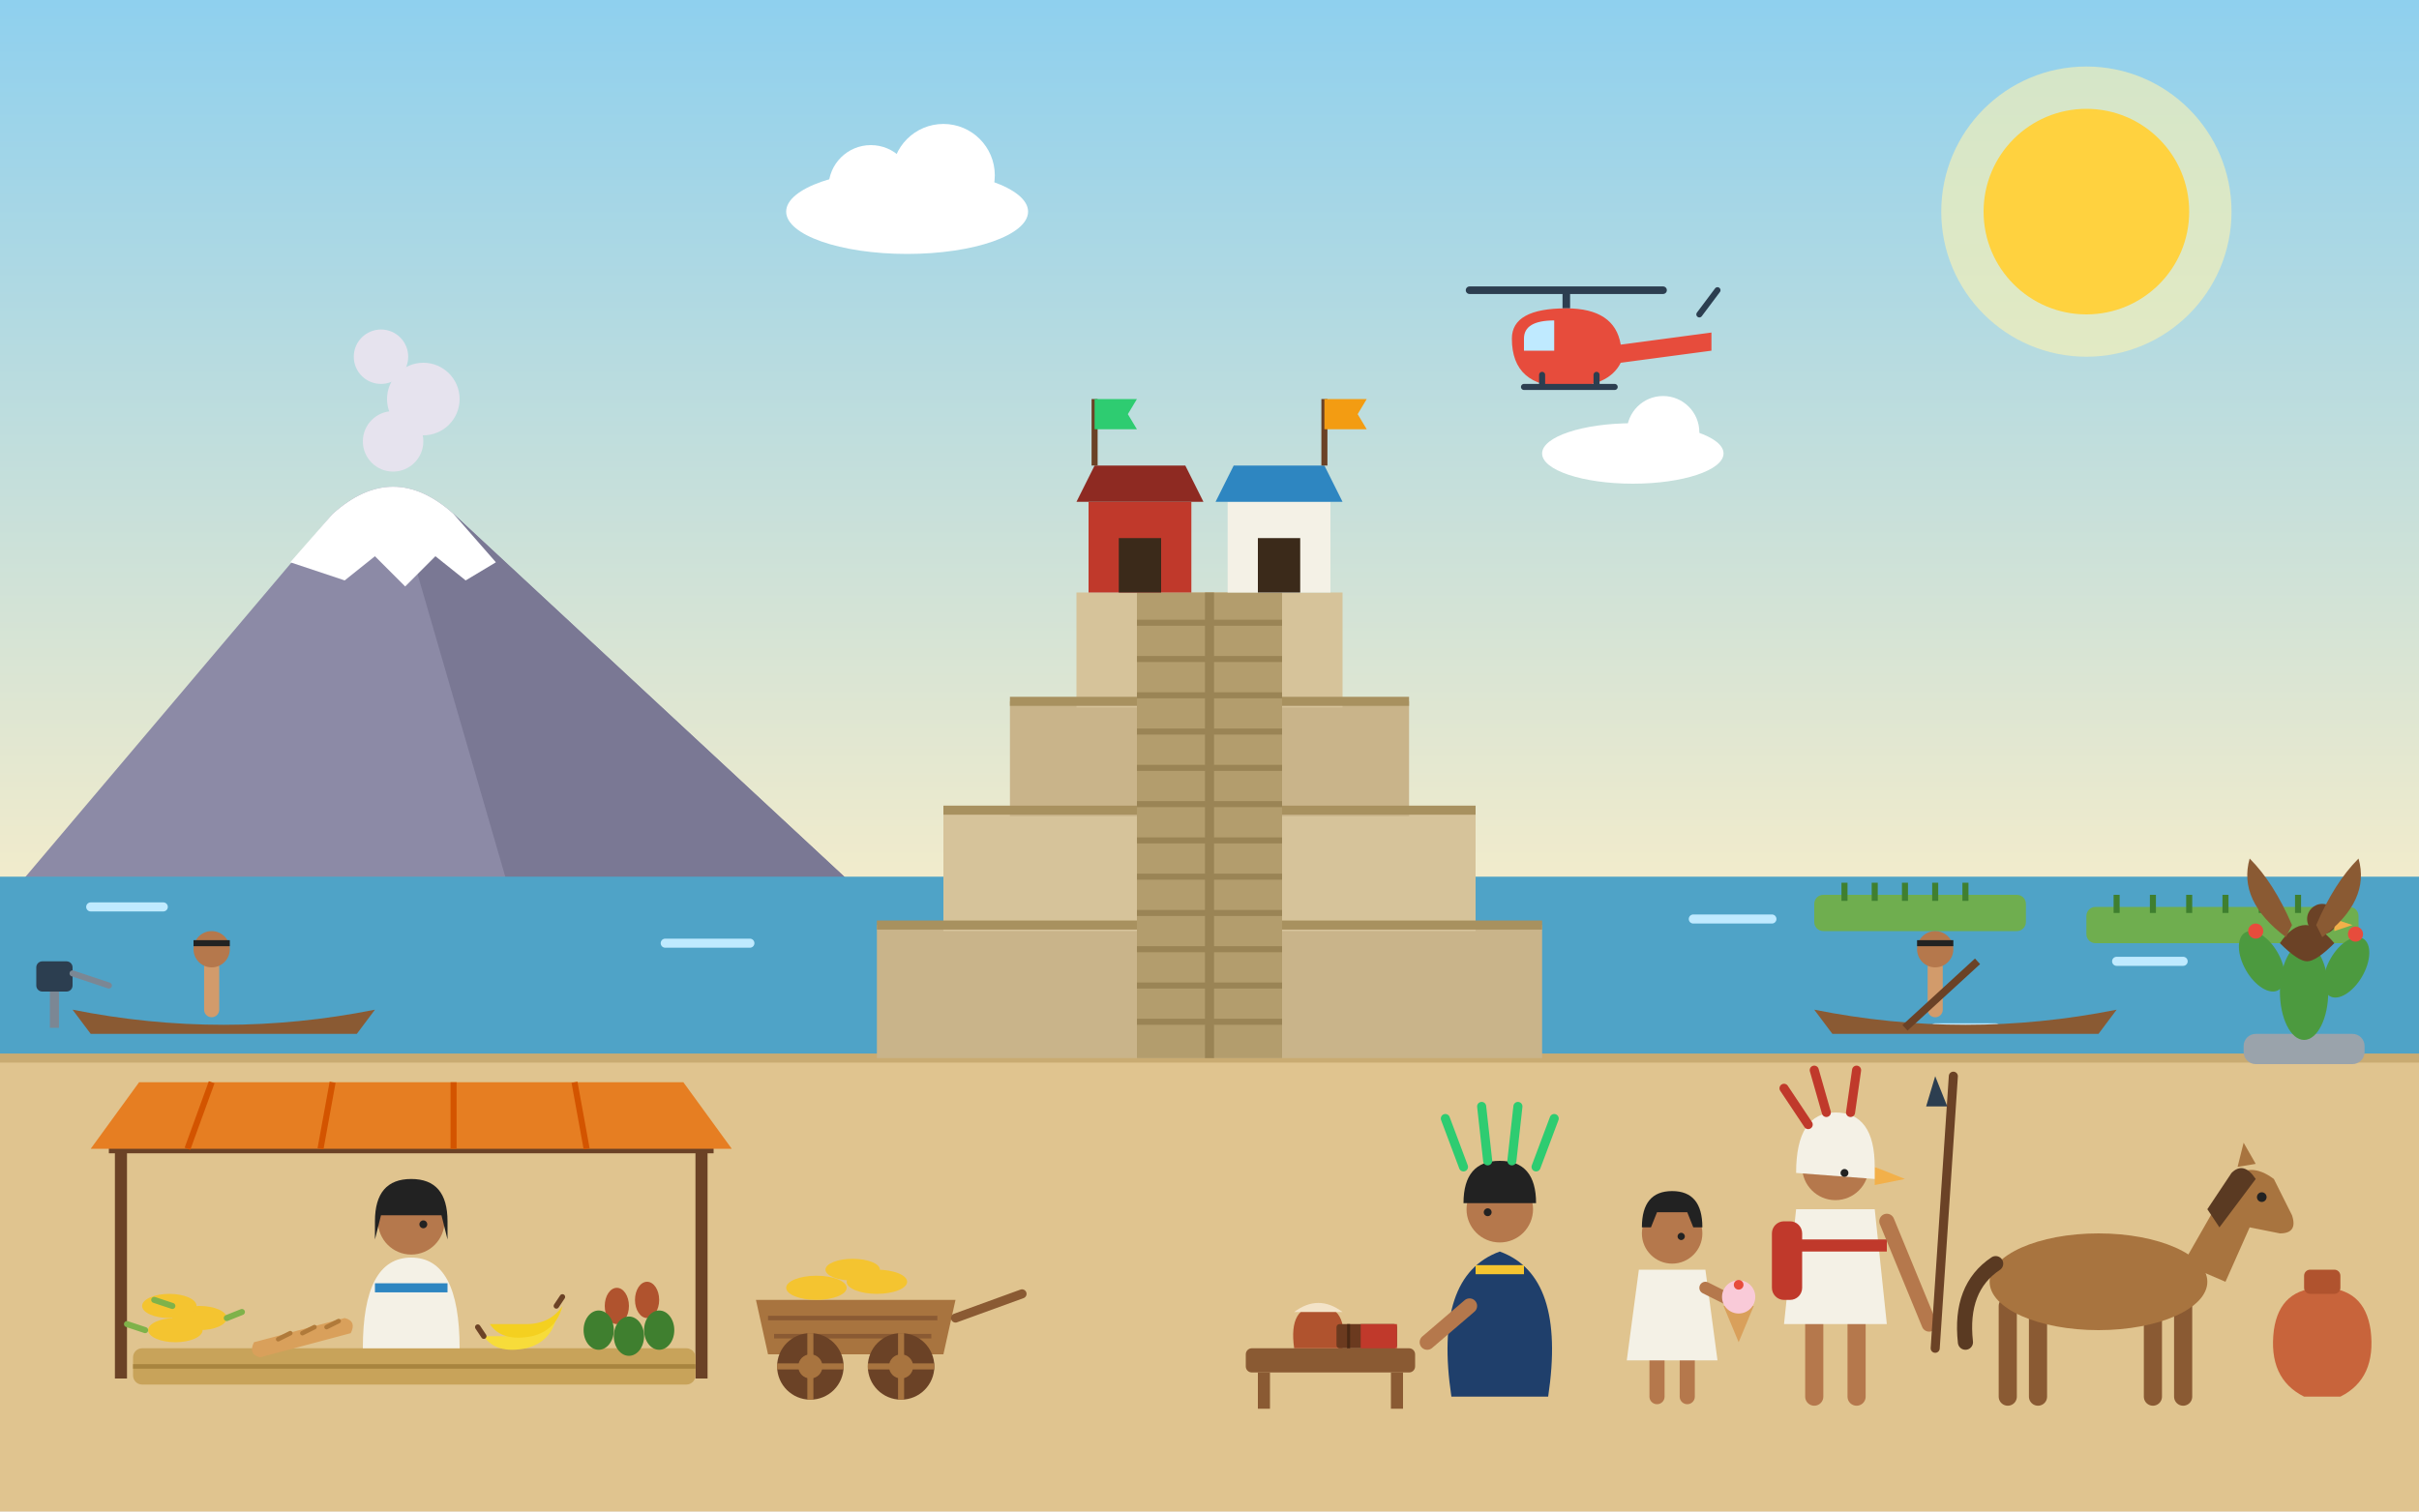
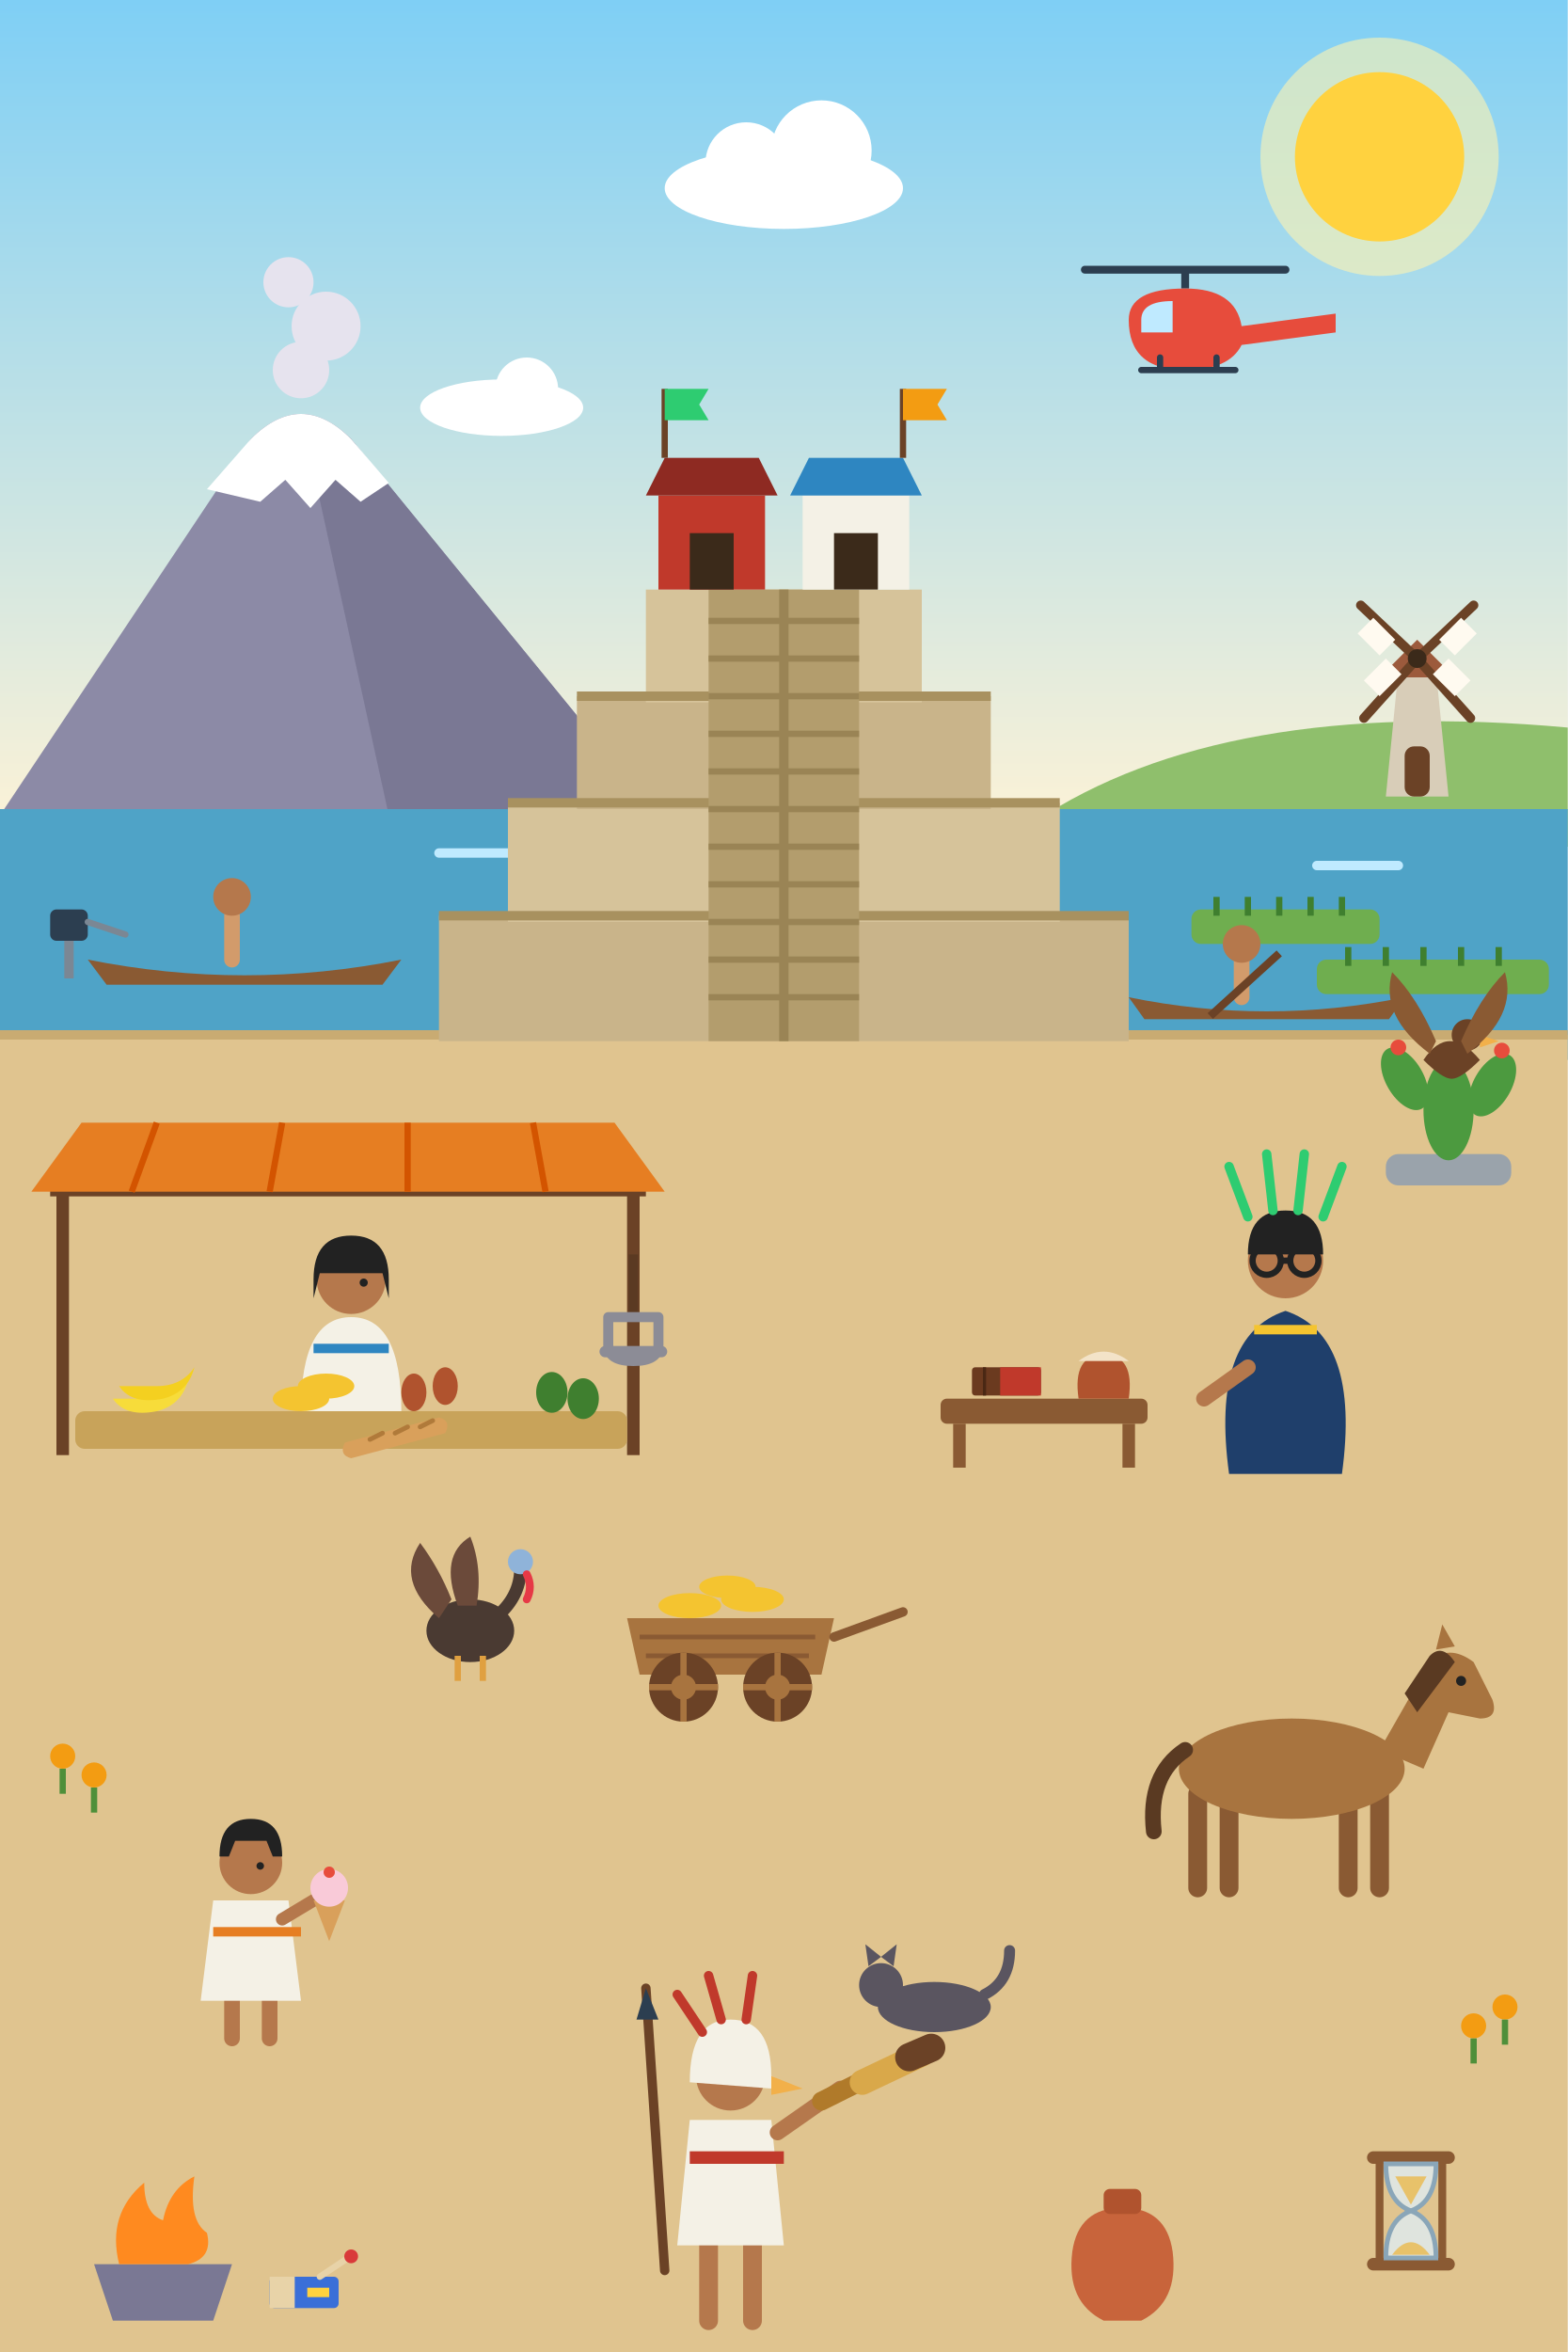
- <svg xmlns="http://www.w3.org/2000/svg" width="800" height="500" viewBox="0 0 800 500">
+ <svg xmlns="http://www.w3.org/2000/svg" width="500" height="750" viewBox="0 0 500 750">
  <defs>
    <linearGradient id="sky" x1="0" y1="0" x2="0" y2="1">
-       <stop offset="0" stop-color="#8fd0ee" />
-       <stop offset="1" stop-color="#fbeec8" />
+       <stop offset="0" stop-color="#7fcff5" />
+       <stop offset="1" stop-color="#fff3d6" />
    </linearGradient>
  </defs>
-   <rect width="800" height="320" fill="url(#sky)" />
-   <circle cx="690" cy="70" r="48" fill="#fff3b0" opacity="0.6" />
+   <rect width="500" height="270" fill="url(#sky)" />
+   <circle cx="440" cy="50" r="38" fill="#fff3b0" opacity="0.6" />
  <g data-anim="sun" fill="#ffd23f">
-     <circle cx="690" cy="70" r="34" />
+     <circle cx="440" cy="50" r="27" />
  </g>
  <g data-anim="clouds" fill="#fff">
-     <ellipse cx="300" cy="70" rx="40" ry="14" />
-     <circle cx="288" cy="62" r="14" />
-     <circle cx="312" cy="58" r="17" />
-     <ellipse cx="540" cy="150" rx="30" ry="10" />
-     <circle cx="550" cy="143" r="12" />
-   </g>
-   <path d="M0 300L110 170q20-18 40 0L290 300Z" fill="#8c8aa6" />
-   <path d="M130 162q12 2 20 8L290 300H170Z" fill="#7a7894" />
-   <path d="M96 186l14-16q20-18 40 0l14 16-10 6-10-8-10 10-10-10-10 8Z" fill="#fff" />
+     <ellipse cx="250" cy="60" rx="38" ry="13" />
+     <circle cx="238" cy="52" r="13" />
+     <circle cx="262" cy="48" r="16" />
+     <ellipse cx="160" cy="130" rx="26" ry="9" />
+     <circle cx="168" cy="124" r="10" />
+   </g>
+   <path d="M0 260L80 140q16-16 32 0L210 260Z" fill="#8c8aa6" />
+   <path d="M96 132q10 2 16 8L210 260H124Z" fill="#7a7894" />
+   <path d="M66 156l14-16q16-16 32 0l12 14-9 6-8-7-8 9-8-9-8 7Z" fill="#fff" />
  <g data-anim="smoke" fill="#e6e3ee">
-     <circle cx="130" cy="146" r="10" />
-     <circle cx="140" cy="132" r="12" />
-     <circle cx="126" cy="118" r="9" />
-   </g>
-   <rect y="290" width="800" height="70" fill="#4fa3c7" />
+     <circle cx="96" cy="118" r="9" />
+     <circle cx="104" cy="104" r="11" />
+     <circle cx="92" cy="90" r="8" />
+   </g>
+   <path d="M330 262q60-40 170-30V270H330Z" fill="#8fbf6c" />
+   <rect y="258" width="500" height="80" fill="#4fa3c7" />
  <g data-anim="waves">
-     <path d="M30 300h24M220 312h28M560 304h26M700 318h22M640 340h20" stroke="#bfeaff" stroke-width="3" stroke-linecap="round" />
-   </g>
-   <rect x="600" y="296" width="70" height="12" rx="3" fill="#6fae4f" />
-   <rect x="690" y="300" width="90" height="12" rx="3" fill="#6fae4f" />
-   <path d="M610 298v-6M620 298v-6M630 298v-6M640 298v-6M650 298v-6M700 302v-6M712 302v-6M724 302v-6M736 302v-6M748 302v-6M760 302v-6" stroke="#3f7f2f" stroke-width="2" />
+     <path d="M140 272h24M260 284h28M420 276h26M180 316h20M330 322h24" stroke="#bfeaff" stroke-width="3" stroke-linecap="round" />
+   </g>
+   <rect x="380" y="290" width="60" height="11" rx="3" fill="#6fae4f" />
+   <rect x="420" y="306" width="74" height="11" rx="3" fill="#6fae4f" />
+   <path d="M388 292v-6M398 292v-6M408 292v-6M418 292v-6M428 292v-6M430 308v-6M442 308v-6M454 308v-6M466 308v-6M478 308v-6" stroke="#3f7f2f" stroke-width="2" />
  <g data-anim="canoe">
-     <path d="M600 334q50 10 100 0l-6 8h-88Z" fill="#8a5a33" />
-     <path d="M640 334v-14" stroke="#d29b6b" stroke-width="5" stroke-linecap="round" />
-     <circle cx="640" cy="314" r="6" fill="#b5784c" />
-     <path d="M634 312h12" stroke="#222" stroke-width="2" />
-     <path d="M630 340l24-22" stroke="#6b4226" stroke-width="2.5" />
-   </g>
-   <rect y="350" width="800" height="150" fill="#e0c48f" />
-   <path d="M0 350h800" stroke="#c9ab72" stroke-width="3" />
-   <rect x="290" y="306" width="220" height="44" fill="#c9b48a" />
-   <rect x="312" y="268" width="176" height="40" fill="#d6c39a" />
-   <rect x="334" y="232" width="132" height="38" fill="#c9b48a" />
-   <rect x="356" y="196" width="88" height="38" fill="#d6c39a" />
-   <path d="M290 306h220M312 268h176M334 232h132" stroke="#a8915f" stroke-width="3" />
-   <path d="M376 196h48v154h-48Z" fill="#b39d6d" />
-   <path d="M376 206h48M376 218h48M376 230h48M376 242h48M376 254h48M376 266h48M376 278h48M376 290h48M376 302h48M376 314h48M376 326h48M376 338h48" stroke="#9a8455" stroke-width="2" />
-   <path d="M400 196v154" stroke="#9a8455" stroke-width="3" />
-   <rect x="360" y="166" width="34" height="30" fill="#c0392b" />
-   <rect x="370" y="178" width="14" height="18" fill="#3b2a1a" />
-   <path d="M356 166h42l-6-12h-30Z" fill="#8e2a22" />
-   <rect x="406" y="166" width="34" height="30" fill="#f4f1e6" />
-   <rect x="416" y="178" width="14" height="18" fill="#3b2a1a" />
-   <path d="M402 166h42l-6-12h-30Z" fill="#2e86c1" />
+     <g transform="translate(110 18)">
+       <path d="M250 300q44 9 88 0l-5 7h-78Z" fill="#8a5a33" />
+       <path d="M286 300v-12" stroke="#d29b6b" stroke-width="5" stroke-linecap="round" />
+       <circle cx="286" cy="283" r="6" fill="#b5784c" />
+       <path d="M276 306l22-20" stroke="#6b4226" stroke-width="2.5" />
+     </g>
+   </g>
+   <rect y="330" width="500" height="420" fill="#e0c48f" />
+   <path d="M0 330h500" stroke="#c9ab72" stroke-width="3" />
+   <rect x="140" y="292" width="220" height="40" fill="#c9b48a" />
+   <rect x="162" y="256" width="176" height="38" fill="#d6c39a" />
+   <rect x="184" y="222" width="132" height="36" fill="#c9b48a" />
+   <rect x="206" y="188" width="88" height="36" fill="#d6c39a" />
+   <path d="M140 292h220M162 256h176M184 222h132" stroke="#a8915f" stroke-width="3" />
+   <path d="M226 188h48v144h-48Z" fill="#b39d6d" />
+   <path d="M226 198h48M226 210h48M226 222h48M226 234h48M226 246h48M226 258h48M226 270h48M226 282h48M226 294h48M226 306h48M226 318h48" stroke="#9a8455" stroke-width="2" />
+   <path d="M250 188v144" stroke="#9a8455" stroke-width="3" />
+   <rect x="210" y="158" width="34" height="30" fill="#c0392b" />
+   <rect x="220" y="170" width="14" height="18" fill="#3b2a1a" />
+   <path d="M206 158h42l-6-12h-30Z" fill="#8e2a22" />
+   <rect x="256" y="158" width="34" height="30" fill="#f4f1e6" />
+   <rect x="266" y="170" width="14" height="18" fill="#3b2a1a" />
+   <path d="M252 158h42l-6-12h-30Z" fill="#2e86c1" />
  <g data-anim="banner-left">
-     <path d="M362 154v-22" stroke="#6b4226" stroke-width="2" />
-     <path d="M362 132h14l-3 5 3 5h-14Z" fill="#2ecc71" />
+     <path d="M212 146v-22" stroke="#6b4226" stroke-width="2" />
+     <path d="M212 124h14l-3 5 3 5h-14Z" fill="#2ecc71" />
  </g>
  <g data-anim="banner-right">
-     <path d="M438 154v-22" stroke="#6b4226" stroke-width="2" />
-     <path d="M438 132h14l-3 5 3 5h-14Z" fill="#f39c12" />
-   </g>
-   <rect x="742" y="342" width="40" height="10" rx="4" fill="#9aa3ab" />
+     <path d="M288 146v-22" stroke="#6b4226" stroke-width="2" />
+     <path d="M288 124h14l-3 5 3 5h-14Z" fill="#f39c12" />
+   </g>
+   <rect x="442" y="368" width="40" height="10" rx="4" fill="#9aa3ab" />
  <g fill="#4c9a3f">
-     <ellipse cx="762" cy="328" rx="8" ry="16" />
-     <ellipse cx="748" cy="318" rx="6" ry="11" transform="rotate(-30 748 318)" />
-     <ellipse cx="776" cy="320" rx="6" ry="11" transform="rotate(30 776 320)" />
+     <ellipse cx="462" cy="354" rx="8" ry="16" />
+     <ellipse cx="448" cy="344" rx="6" ry="11" transform="rotate(-30 448 344)" />
+     <ellipse cx="476" cy="346" rx="6" ry="11" transform="rotate(30 476 346)" />
  </g>
  <g fill="#e74c3c">
-     <circle cx="746" cy="308" r="2.5" />
-     <circle cx="779" cy="309" r="2.5" />
-   </g>
-   <path d="M754 312q8-12 18 0q-6 6-9 6t-9-6Z" fill="#6b4226" />
-   <circle cx="768" cy="304" r="5" fill="#6b4226" />
-   <path d="M772 304l6 2-6 2Z" fill="#f2b04a" />
+     <circle cx="446" cy="334" r="2.5" />
+     <circle cx="479" cy="335" r="2.5" />
+   </g>
+   <path d="M454 338q8-12 18 0q-6 6-9 6t-9-6Z" fill="#6b4226" />
+   <circle cx="468" cy="330" r="5" fill="#6b4226" />
+   <path d="M472 330l6 2-6 2Z" fill="#f2b04a" />
  <g data-anim="wings">
-     <path d="M756 310q-16-12-12-26q8 8 14 22ZM768 310q16-12 12-26q-8 8-14 22Z" fill="#8a5a33" />
-   </g>
-   <path d="M36 380h200" stroke="#6b4226" stroke-width="3" />
-   <path d="M40 380v76M232 380v76" stroke="#6b4226" stroke-width="4" />
+     <path d="M456 336q-16-12-12-26q8 8 14 22ZM468 336q16-12 12-26q-8 8-14 22Z" fill="#8a5a33" />
+   </g>
+   <path d="M16 380h190" stroke="#6b4226" stroke-width="3" />
+   <path d="M20 380v84M202 380v84" stroke="#6b4226" stroke-width="4" />
  <g data-anim="awning">
-     <path d="M30 380l16-22h180l16 22Z" fill="#e67e22" />
-     <path d="M70 358l-8 22M110 358l-4 22M150 358v22M190 358l4 22" stroke="#d35400" stroke-width="2" />
-   </g>
-   <rect x="44" y="446" width="186" height="12" rx="3" fill="#c8a35a" />
-   <path d="M44 452h186" stroke="#a8843f" stroke-width="1.5" />
-   <path d="M120 446q0-30 16-30t16 30Z" fill="#f4f1e6" />
-   <path d="M124 426h24" stroke="#2e86c1" stroke-width="3" />
-   <circle cx="136" cy="404" r="11" fill="#b5784c" />
-   <path d="M124 404q0-14 12-14t12 14v6l-2-8h-20l-2 8Z" fill="#222" />
-   <circle cx="140" cy="405" r="1.3" fill="#222" />
+     <path d="M10 380l16-22h170l16 22Z" fill="#e67e22" />
+     <path d="M50 358l-8 22M90 358l-4 22M130 358v22M170 358l4 22" stroke="#d35400" stroke-width="2" />
+   </g>
+   <path d="M96 450q0-30 16-30t16 30Z" fill="#f4f1e6" />
+   <path d="M100 430h24" stroke="#2e86c1" stroke-width="3" />
+   <circle cx="112" cy="408" r="11" fill="#b5784c" />
+   <path d="M100 408q0-14 12-14t12 14v6l-2-8h-20l-2 8Z" fill="#222" />
+   <circle cx="116" cy="409" r="1.3" fill="#222" />
+   <rect x="24" y="450" width="176" height="12" rx="3" fill="#c8a35a" />
  <g fill="#f4c430">
-     <ellipse cx="58" cy="440" rx="9" ry="4" />
-     <ellipse cx="66" cy="436" rx="9" ry="4" />
-     <ellipse cx="56" cy="432" rx="9" ry="4" />
-   </g>
-   <path d="M48 440l-6-2M57 432l-6-2M75 436l5-2" stroke="#7fb24a" stroke-width="2" stroke-linecap="round" />
+     <ellipse cx="96" cy="446" rx="9" ry="4" />
+     <ellipse cx="104" cy="442" rx="9" ry="4" />
+   </g>
+   <g fill="#3f7f2f">
+     <ellipse cx="176" cy="444" rx="5" ry="6.5" />
+     <ellipse cx="186" cy="446" rx="5" ry="6.5" />
+   </g>
  <g fill="#b0532e">
-     <ellipse cx="204" cy="432" rx="4" ry="6" />
-     <ellipse cx="214" cy="430" rx="4" ry="6" />
-   </g>
-   <g fill="#3f7f2f">
-     <ellipse cx="198" cy="440" rx="5" ry="6.5" />
-     <ellipse cx="208" cy="442" rx="5" ry="6.5" />
-     <ellipse cx="218" cy="440" rx="5" ry="6.5" />
-   </g>
-   <rect x="412" y="446" width="56" height="8" rx="2" fill="#8a5a33" />
-   <path d="M418 454v12M462 454v12" stroke="#8a5a33" stroke-width="4" />
-   <path d="M428 446q-2-14 8-14q10 0 8 14Z" fill="#b0532e" />
-   <path d="M428 434q8-6 16 0" fill="#f3e3c8" />
-   <path d="M480 462q-6-40 16-48q22 8 16 48Z" fill="#1f3f6b" />
-   <path d="M488 420h16" stroke="#f4c430" stroke-width="3" />
-   <circle cx="496" cy="400" r="11" fill="#b5784c" />
-   <path d="M484 398q0-14 12-14t12 14Z" fill="#222" />
-   <path d="M484 386l-6-16M492 384l-2-18M500 384l2-18M508 386l6-16" stroke="#2ecc71" stroke-width="3" stroke-linecap="round" />
-   <circle cx="492" cy="401" r="1.3" fill="#222" />
-   <path d="M486 432l-14 12" stroke="#b5784c" stroke-width="5" stroke-linecap="round" />
-   <path d="M548 462v-14M558 462v-14" stroke="#b5784c" stroke-width="5" stroke-linecap="round" />
-   <path d="M542 420h22l4 30h-30Z" fill="#f4f1e6" />
-   <circle cx="553" cy="408" r="10" fill="#b5784c" />
-   <path d="M543 406q0-12 10-12t10 12h-3l-2-5h-10l-2 5Z" fill="#222" />
-   <circle cx="556" cy="409" r="1.2" fill="#222" />
-   <path d="M564 426l8 4" stroke="#b5784c" stroke-width="4" stroke-linecap="round" />
-   <path d="M600 462v-26M614 462v-26" stroke="#b5784c" stroke-width="6" stroke-linecap="round" />
-   <path d="M594 400h26l4 38h-34Z" fill="#f4f1e6" />
-   <path d="M594 412h30" stroke="#c0392b" stroke-width="4" />
-   <path d="M624 404l14 34" stroke="#b5784c" stroke-width="5" stroke-linecap="round" />
-   <path d="M640 446l6-90" stroke="#6b4226" stroke-width="3" stroke-linecap="round" />
-   <path d="M640 356l-3 10h7Z" fill="#2c3e50" />
-   <circle cx="607" cy="386" r="11" fill="#b5784c" />
-   <path d="M594 388q0-20 13-20t13 18l8 4h-8Z" fill="#f4f1e6" />
-   <path d="M620 386l10 4-10 2Z" fill="#f2b04a" />
-   <path d="M598 372l-8-12M604 368l-4-14M612 368l2-14" stroke="#c0392b" stroke-width="3" stroke-linecap="round" />
-   <circle cx="610" cy="388" r="1.3" fill="#222" />
-   <g fill="#c0392b">
-     <rect x="586" y="404" width="10" height="26" rx="4" />
-   </g>
-   <path d="M762 462q-12-6-10-22q2-14 16-14t16 14q2 16-10 22Z" fill="#c8643b" />
-   <rect x="762" y="420" width="12" height="8" rx="2" fill="#b0532e" />
-   <g id="helicopter">
+     <ellipse cx="132" cy="444" rx="4" ry="6" />
+     <ellipse cx="142" cy="442" rx="4" ry="6" />
+   </g>
+   <rect x="300" y="446" width="66" height="8" rx="2" fill="#8a5a33" />
+   <path d="M306 454v14M360 454v14" stroke="#8a5a33" stroke-width="4" />
+   <path d="M344 446q-2-14 8-14q10 0 8 14Z" fill="#b0532e" />
+   <path d="M344 434q8-6 16 0" fill="#f3e3c8" />
+   <path d="M392 470q-6-44 18-52q24 8 18 52Z" fill="#1f3f6b" />
+   <path d="M400 424h20" stroke="#f4c430" stroke-width="3" />
+   <circle cx="410" cy="402" r="12" fill="#b5784c" />
+   <path d="M398 400q0-14 12-14t12 14Z" fill="#222" />
+   <path d="M398 388l-6-16M406 386l-2-18M414 386l2-18M422 388l6-16" stroke="#2ecc71" stroke-width="3" stroke-linecap="round" />
+   <path d="M398 436l-14 10" stroke="#b5784c" stroke-width="5" stroke-linecap="round" />
+   <g data-anim="turkey-1">
+     <ellipse cx="150" cy="520" rx="14" ry="10" fill="#4a3a32" />
+     <path d="M140 516q-14-12-6-24q6 8 10 18ZM146 512q-6-16 4-22q4 10 2 22Z" fill="#6b4a3a" />
+     <path d="M160 514q6-6 6-14" stroke="#4a3a32" stroke-width="4" stroke-linecap="round" fill="none" />
+     <circle cx="166" cy="498" r="4" fill="#8fb3d9" />
+     <path d="M168 502q2 4 0 8" stroke="#e63946" stroke-width="2.5" fill="none" stroke-linecap="round" />
+     <path d="M146 528v8M154 528v8" stroke="#e0a040" stroke-width="2" />
+   </g>
+   <path d="M74 650v-14M86 650v-14" stroke="#b5784c" stroke-width="5" stroke-linecap="round" />
+   <path d="M68 606h24l4 32h-32Z" fill="#f4f1e6" />
+   <path d="M68 616h28" stroke="#e67e22" stroke-width="3" />
+   <circle cx="80" cy="594" r="10" fill="#b5784c" />
+   <path d="M70 592q0-12 10-12t10 12h-3l-2-5h-10l-2 5Z" fill="#222" />
+   <circle cx="83" cy="595" r="1.2" fill="#222" />
+   <path d="M90 612l10-6" stroke="#b5784c" stroke-width="4" stroke-linecap="round" />
+   <path d="M226 740v-26M240 740v-26" stroke="#b5784c" stroke-width="6" stroke-linecap="round" />
+   <path d="M220 676h26l4 40h-34Z" fill="#f4f1e6" />
+   <path d="M220 688h30" stroke="#c0392b" stroke-width="4" />
+   <path d="M248 680l20-14" stroke="#b5784c" stroke-width="5" stroke-linecap="round" />
+   <path d="M212 724l-6-90" stroke="#6b4226" stroke-width="3" stroke-linecap="round" />
+   <path d="M206 634l-3 10h7Z" fill="#2c3e50" />
+   <circle cx="233" cy="662" r="11" fill="#b5784c" />
+   <path d="M220 664q0-20 13-20t13 18l8 4h-8Z" fill="#f4f1e6" />
+   <path d="M246 662l10 4-10 2Z" fill="#f2b04a" />
+   <path d="M224 648l-8-12M230 644l-4-14M238 644l2-14" stroke="#c0392b" stroke-width="3" stroke-linecap="round" />
+   <path d="M30 722h44l-6 18h-32Z" fill="#7a7894" />
+   <g data-anim="fire">
+     <path d="M38 722q-4-16 8-26q0 10 6 12q2-10 10-14q-2 14 4 18q2 8-6 10Z" fill="#ff8a1f" />
+   </g>
+   <path d="M352 740q-12-6-10-22q2-14 16-14t16 14q2 16-10 22Z" fill="#c8643b" />
+   <rect x="352" y="698" width="12" height="8" rx="2" fill="#b0532e" />
+   <g data-anim="dog-tail">
+     <path d="M314 636q8-4 8-14" fill="none" stroke="#5a5560" stroke-width="3.5" stroke-linecap="round" />
+   </g>
+   <ellipse cx="298" cy="640" rx="18" ry="8" fill="#5a5560" />
+   <circle cx="281" cy="633" r="7" fill="#5a5560" />
+   <path d="M277 627l-1-7 5 4ZM285 627l1-7-5 4Z" fill="#5a5560" />
+   <g fill="#f39c12">
+     <circle cx="20" cy="560" r="4" />
+     <circle cx="30" cy="566" r="4" />
+     <circle cx="480" cy="640" r="4" />
+     <circle cx="470" cy="646" r="4" />
+   </g>
+   <path d="M20 564v8M30 570v8M480 644v8M470 650v8" stroke="#4f8f3a" stroke-width="2" />
+   <g id="helicopter" transform="translate(-140 -10)">
    <path d="M486 96h64" stroke="#2c3e50" stroke-width="2.5" stroke-linecap="round" />
    <path d="M518 96v6" stroke="#2c3e50" stroke-width="2.5" />
    <path d="M500 112q0-10 18-10q16 0 18 12l30-4v6l-30 4q-4 8-18 8q-18 0-18-16Z" fill="#e74c3c" />
    <path d="M504 112q0-6 10-6v10h-10Z" fill="#bfeaff" />
-     <path d="M562 104l6-8" stroke="#2c3e50" stroke-width="2" stroke-linecap="round" />
    <path d="M504 128h30M510 124v4M528 124v4" stroke="#2c3e50" stroke-width="2" stroke-linecap="round" />
  </g>
-   <g id="motor-boat">
+   <g id="windmill">
+     <path d="M442 254L446 214h12l4 40Z" fill="#d8cdb8" />
+     <path d="M440 216l12-12 12 12Z" fill="#9c5a3c" />
+     <rect x="448" y="238" width="8" height="16" rx="3" fill="#6b4226" />
+     <path d="M452 210l-18-17M452 210l18-17M452 210l-17 19M452 210l17 19" stroke="#6b4226" stroke-width="3" stroke-linecap="round" />
+     <path d="M438 197l-5 5 7 7 5-5ZM466 197l5 5-7 7-5-5ZM440 222l-5-5 7-7 5 5ZM464 222l5-5-7-7-5 5Z" fill="#fffaf0" />
+     <circle cx="452" cy="210" r="3" fill="#3b2a1a" />
+   </g>
+   <g id="motor-boat" transform="translate(4 -28)">
    <path d="M24 334q50 10 100 0l-6 8h-88Z" fill="#8a5a33" />
    <path d="M70 334v-14" stroke="#d29b6b" stroke-width="5" stroke-linecap="round" />
    <circle cx="70" cy="314" r="6" fill="#b5784c" />
-     <path d="M64 312h12" stroke="#222" stroke-width="2" />
    <rect x="12" y="318" width="12" height="10" rx="2" fill="#2c3e50" />
    <path d="M18 328v12" stroke="#7b8794" stroke-width="3" />
    <path d="M24 322l12 4" stroke="#7b8794" stroke-width="2" stroke-linecap="round" />
  </g>
  <g id="banana">
-     <path d="M160 442q4 6 14 4q8-2 10-10q-4 6-12 6t-12 0Z" fill="#f7dc3a" />
-     <path d="M162 438q4 6 14 4q8-2 10-10q-4 6-12 6t-12 0Z" fill="#f4d020" />
-     <path d="M160 442l-2-3M184 432l2-3" stroke="#6b4226" stroke-width="1.8" stroke-linecap="round" />
+     <path d="M36 446q4 6 14 4q8-2 10-10q-4 6-12 6t-12 0Z" fill="#f7dc3a" />
+     <path d="M38 442q4 6 14 4q8-2 10-10q-4 6-12 6t-12 0Z" fill="#f4d020" />
+   </g>
+   <g id="stirrups">
+     <path d="M202 400v20" stroke="#5b3a22" stroke-width="3" />
+     <path d="M194 420h16v9q0 5-8 5t-8-5Z" fill="none" stroke="#8c8c96" stroke-width="3.2" stroke-linejoin="round" />
+     <path d="M193 431h18" stroke="#8c8c96" stroke-width="3.6" stroke-linecap="round" />
  </g>
  <g id="baguette">
-     <path d="M84 444l30-8q4 1 2 5l-30 8q-4-1-2-5Z" fill="#d9a05b" />
-     <path d="M92 443l4-2M100 441l4-2M108 439l4-2" stroke="#b07a3a" stroke-width="1.5" stroke-linecap="round" />
-   </g>
-   <g id="cart">
+     <path d="M150 446l30-8q4 1 2 5l-30 8q-4-1-2-5Z" fill="#d9a05b" transform="translate(-40 14) scale(1)" />
+     <path d="M118 459l4-2M126 457l4-2M134 455l4-2" stroke="#b07a3a" stroke-width="1.5" stroke-linecap="round" />
+   </g>
+   <g id="glasses" fill="none" stroke="#222" stroke-width="2">
+     <circle cx="404" cy="402" r="4.5" />
+     <circle cx="416" cy="402" r="4.5" />
+     <path d="M408.5 402h3" />
+   </g>
+   <g id="chocolate-bar">
+     <rect x="310" y="436" width="22" height="9" rx="1" fill="#6b3a1f" />
+     <rect x="319" y="436" width="13" height="9" fill="#c0392b" />
+     <path d="M314 436v9" stroke="#4a2814" stroke-width="1" />
+   </g>
+   <g id="cart" transform="translate(-50 86)">
    <path d="M250 430h66l-4 18h-58Z" fill="#a8743f" />
    <path d="M254 436h56M256 442h52" stroke="#8a5a33" stroke-width="1.5" />
    <g fill="#f4c430">
      <ellipse cx="270" cy="426" rx="10" ry="4" />
      <ellipse cx="290" cy="424" rx="10" ry="4" />
      <ellipse cx="282" cy="420" rx="9" ry="3.6" />
    </g>
    <path d="M316 436l22-8" stroke="#8a5a33" stroke-width="3" stroke-linecap="round" />
    <circle cx="268" cy="452" r="11" fill="#6b4226" />
    <circle cx="268" cy="452" r="4" fill="#a8743f" />
    <circle cx="298" cy="452" r="11" fill="#6b4226" />
    <circle cx="298" cy="452" r="4" fill="#a8743f" />
    <path d="M268 441v22M257 452h22M298 441v22M287 452h22" stroke="#a8743f" stroke-width="2" />
  </g>
-   <g id="horse">
+   <g id="horse" transform="translate(-282 140)">
    <path d="M664 462v-30M674 462v-30M712 462v-30M722 462v-30" stroke="#8a5a33" stroke-width="6" stroke-linecap="round" />
    <ellipse cx="694" cy="424" rx="36" ry="16" fill="#a8743f" />
    <path d="M722 418l16-28q6-6 14 0l6 12q2 6-4 6l-10-2-8 18Z" fill="#a8743f" />
    <path d="M730 400l8-12q4-4 8 2l-12 16Z" fill="#5a3a22" />
    <path d="M740 386l2-8 4 7Z" fill="#a8743f" />
    <circle cx="748" cy="396" r="1.6" fill="#222" />
    <path d="M660 418q-12 8-10 26" fill="none" stroke="#5a3a22" stroke-width="5" stroke-linecap="round" />
  </g>
  <g id="ice-cream">
-     <path d="M570 432l5 12 5-12Z" fill="#d9a05b" />
-     <circle cx="575" cy="429" r="5.5" fill="#f9cad8" />
-     <circle cx="575" cy="425" r="1.6" fill="#e74c3c" />
-   </g>
-   <g id="chocolate-bar">
-     <rect x="442" y="438" width="20" height="8" rx="1" fill="#6b3a1f" />
-     <rect x="450" y="438" width="12" height="8" fill="#c0392b" />
-     <path d="M446 438v8" stroke="#4a2814" stroke-width="1" />
+     <path d="M100 606l5 13 5-13Z" fill="#d9a05b" />
+     <circle cx="105" cy="602" r="6" fill="#f9cad8" />
+     <circle cx="105" cy="597" r="1.8" fill="#e74c3c" />
+   </g>
+   <g id="telescope">
+     <path d="M262 670l32-16" stroke="#b07a2a" stroke-width="6" stroke-linecap="round" />
+     <path d="M275 664l19-9" stroke="#d9a84a" stroke-width="8" stroke-linecap="round" />
+     <path d="M290 656l7-3" stroke="#6b4226" stroke-width="9" stroke-linecap="round" />
+   </g>
+   <g id="hourglass" transform="translate(8 8)">
+     <path d="M430 680h24M430 714h24" stroke="#8a5a33" stroke-width="4" stroke-linecap="round" />
+     <path d="M434 682q0 12 8 15q-8 3-8 15h16q0-12-8-15q8-3 8-15Z" fill="#dff2ff" fill-opacity="0.7" stroke="#8aa6b8" stroke-width="1.5" />
+     <path d="M437 686h10l-5 9ZM436 711q6-8 12 0Z" fill="#e8c26a" />
+     <path d="M432 682v32M452 682v32" stroke="#8a5a33" stroke-width="2.5" />
+   </g>
+   <g id="matches">
+     <rect x="86" y="726" width="22" height="10" rx="1.5" fill="#3a6fd8" />
+     <rect x="86" y="726" width="8" height="10" fill="#e8d3a8" />
+     <path d="M98 731h7" stroke="#ffd23f" stroke-width="3" />
+     <path d="M102 726l9-6" stroke="#e8d3a8" stroke-width="2" stroke-linecap="round" />
+     <circle cx="112" cy="719.5" r="2.2" fill="#d93a3a" />
  </g>
</svg>
